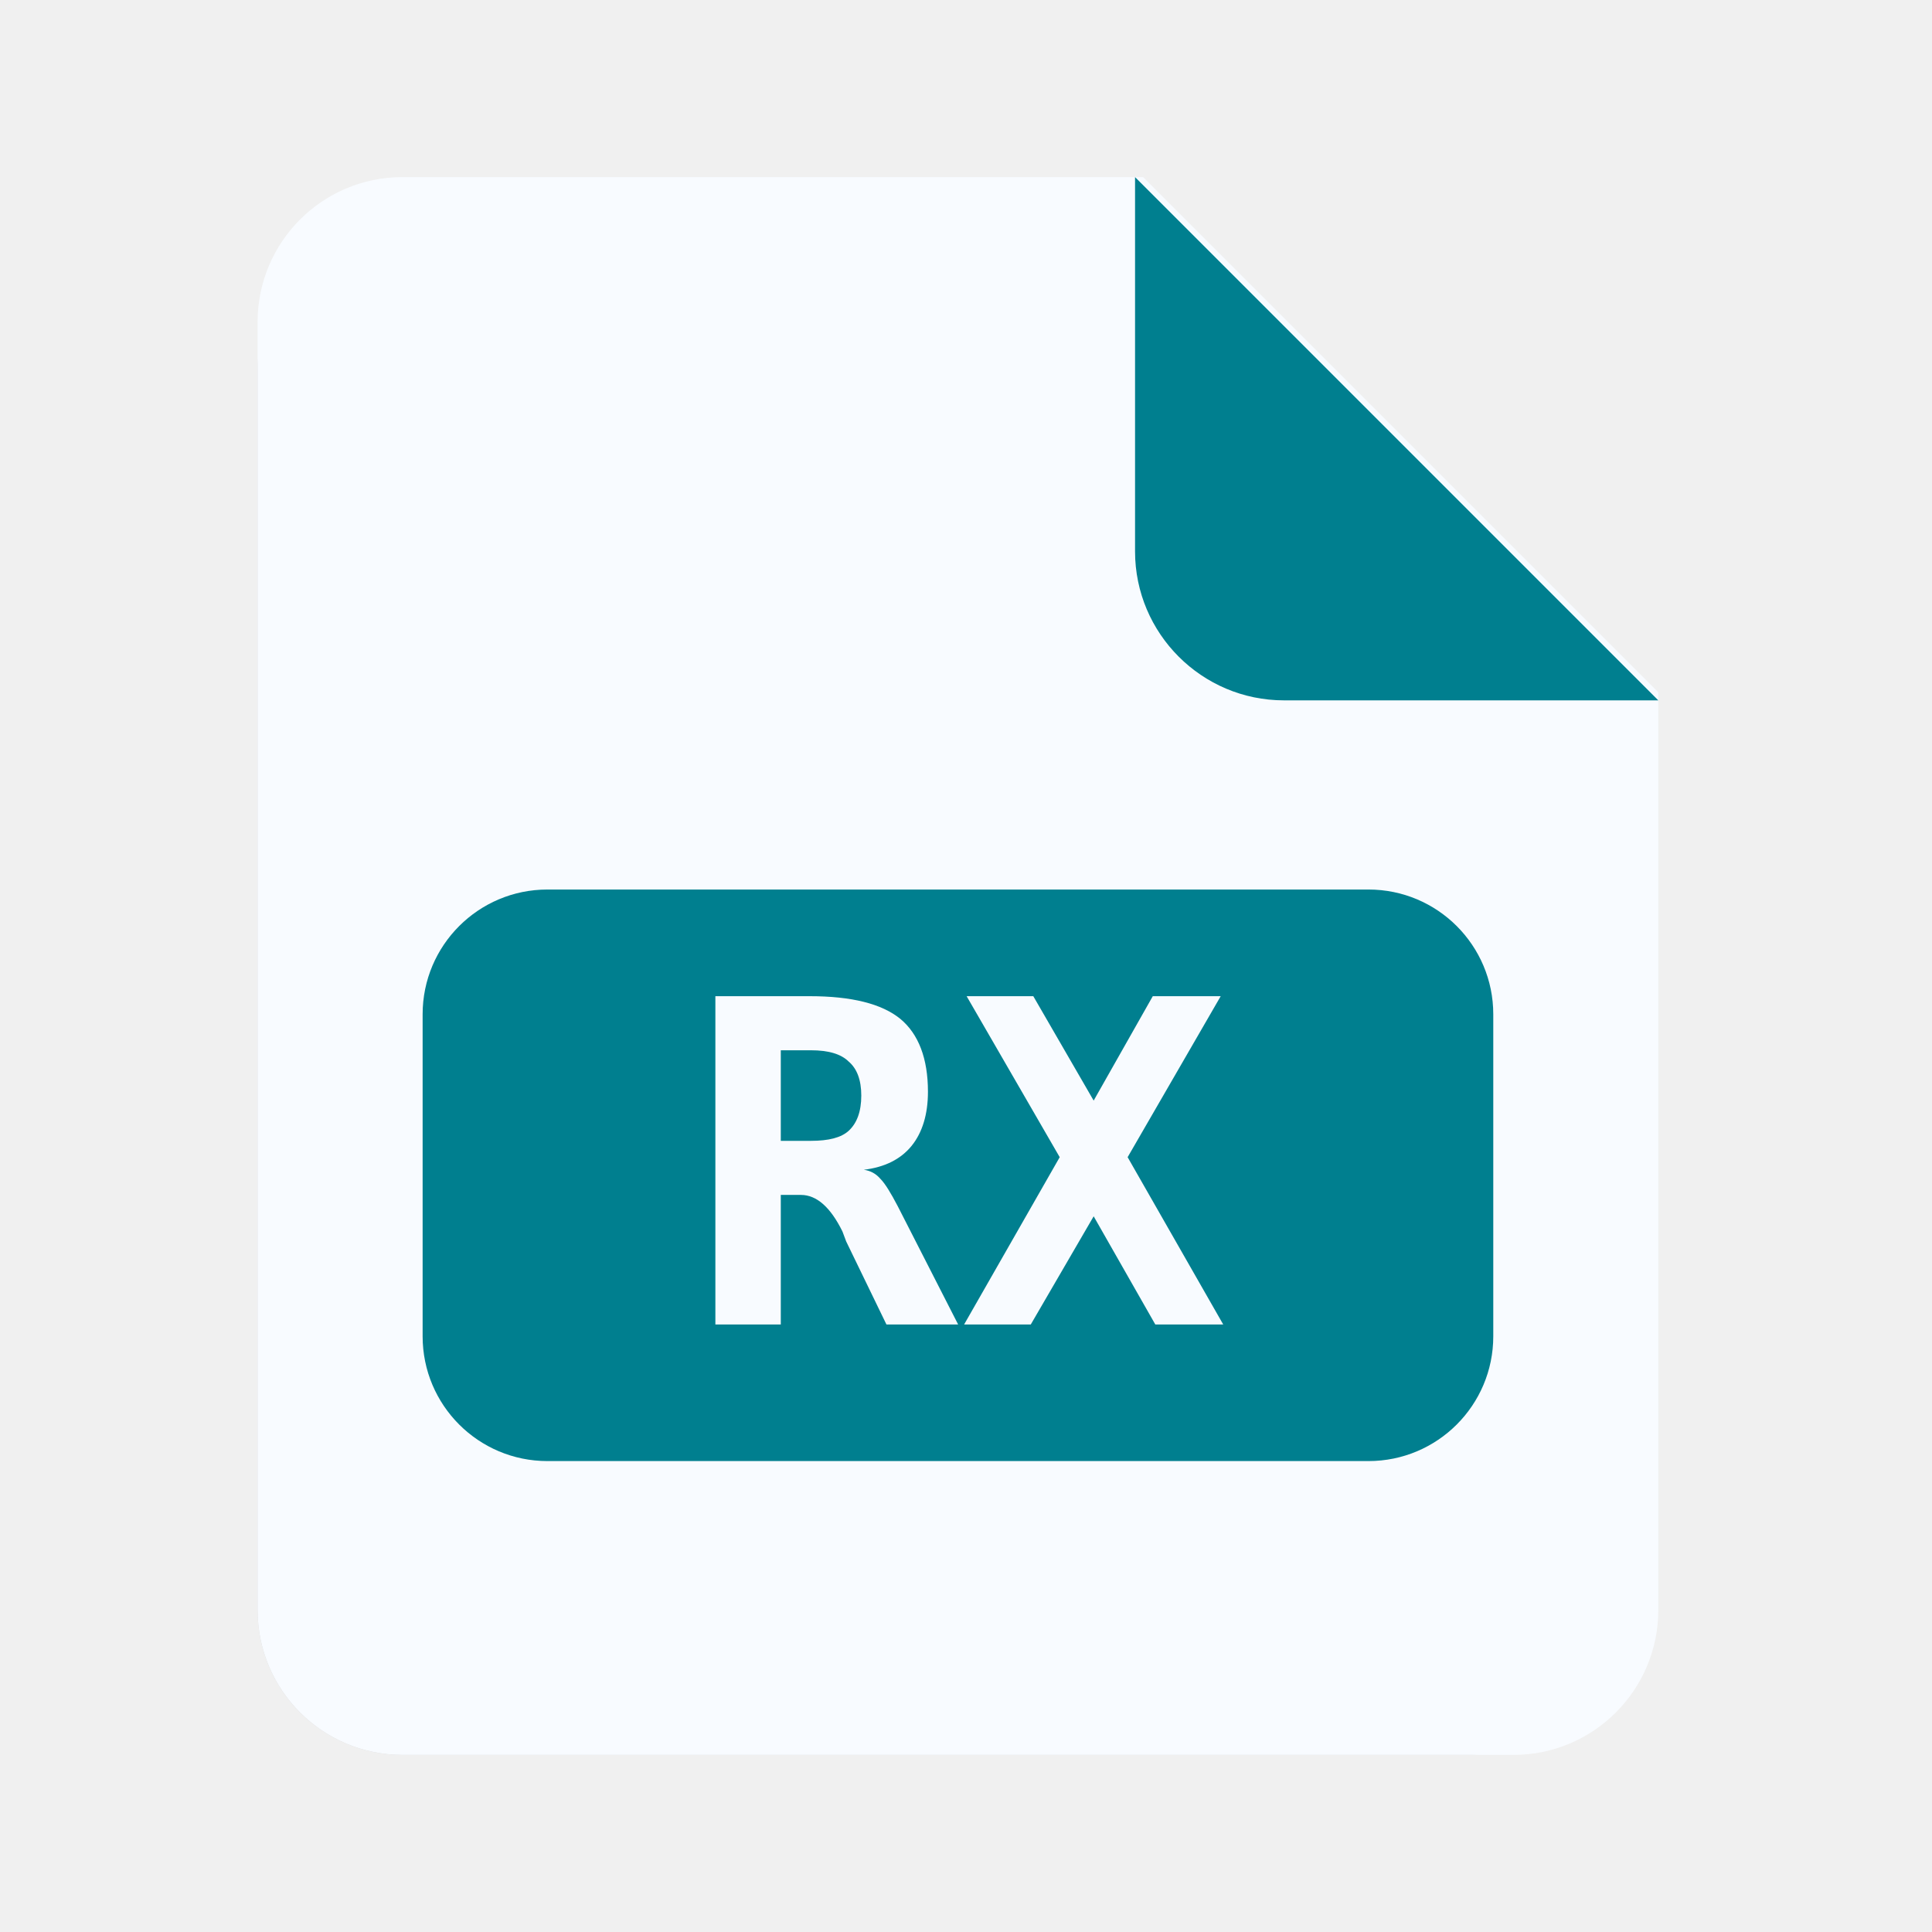
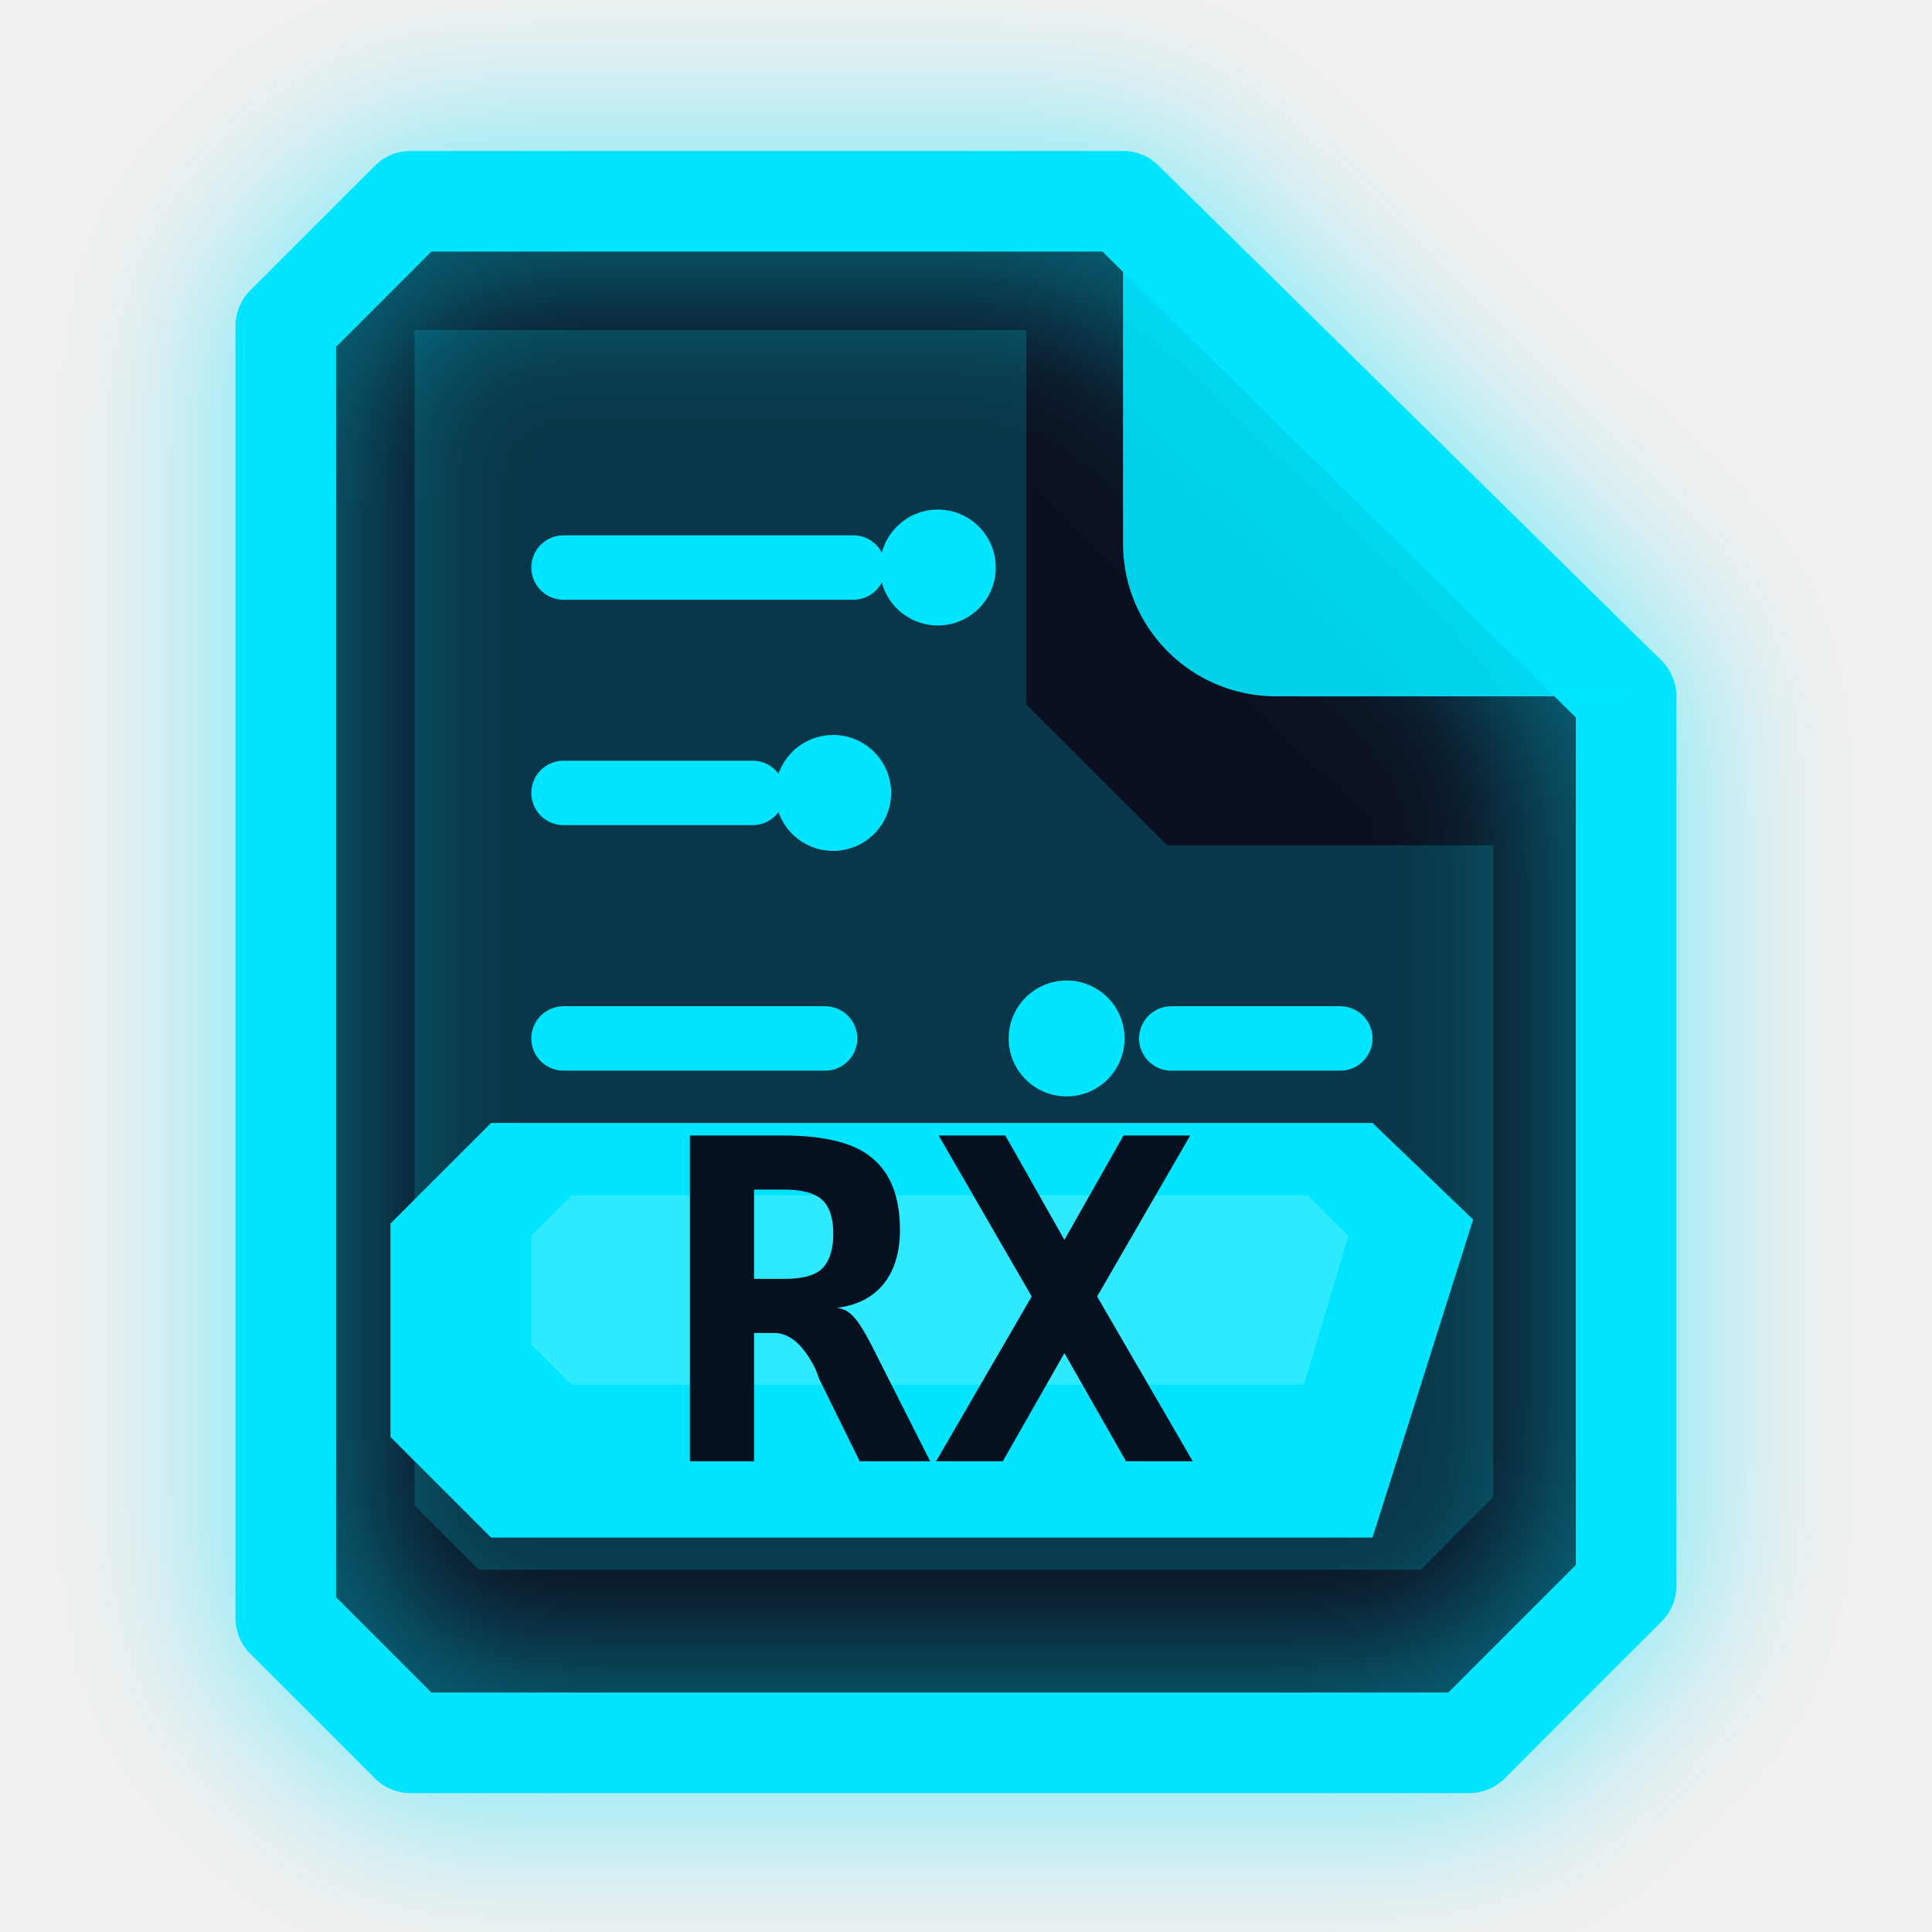
<svg xmlns="http://www.w3.org/2000/svg" width="24" height="24" viewBox="0 0 24 24">
-   <path fill="#0B1020" opacity=".14" d="M5 2.8h9.2L20 8.6V20a1.8 1.8 0 0 1-1.8 1.8H5A1.8 1.8 0 0 1 3.2 20V4.6A1.8 1.8 0 0 1 5 2.8Z" />
-   <path fill="#F8FBFF" d="M5 2.2h9.2L20.6 8.6V20A1.8 1.8 0 0 1 18.8 21.8H5A1.8 1.8 0 0 1 3.2 20V4A1.8 1.8 0 0 1 5 2.2Z" />
-   <path fill="#007F8F" d="M14.1 2.2v4.65c0 1.02.83 1.85 1.85 1.85h4.65L14.1 2.2Z" />
-   <rect x="5.25" y="11.05" width="13.3" height="7.1" rx="1.55" fill="#007F8F" />
-   <text x="11.9" y="16.45" text-anchor="middle" font-family="SF Mono, Menlo, monospace" font-size="5.6" font-weight="800" fill="#F8FBFF">RX</text>
+   <defs>
+     <filter id="glow" x="-40%" y="-40%" width="180%" height="180%">
+       <feDropShadow dx="0" dy="0" stdDeviation="1.05" flood-color="#00E5FF" flood-opacity=".72" />
+     </filter>
+   </defs>
+   <path fill="#0B1020" d="M5.1 2.5h8.85l6.25 6.15v11.05l-1.95 1.95H5.1L3.55 20.1V4.05L5.1 2.5Z" />
+   <path fill="#00E5FF" opacity=".18" d="M5.15 4.1h7.6v4.65l1.75 1.75h4.05v8.1l-.9.9H5.95l-.8-.8V4.1Z" />
+   <path fill="none" stroke="#00E5FF" stroke-linejoin="round" stroke-width="1.25" d="M5.1 2.5h8.85l6.25 6.15v11.05l-1.95 1.95H5.1L3.55 20.1V4.05L5.1 2.5Z" filter="url(#glow)" />
+   <path fill="#00E5FF" opacity=".9" d="M13.95 2.5v4.25c0 1.05.85 1.9 1.9 1.9h4.35L13.95 2.5Z" />
+   <path fill="none" stroke="#00E5FF" stroke-linecap="round" stroke-width=".8" d="M7 7.05h3.6m-3.6 2.8h2.35m5.2 3.05h2.1m-9.65 0h3.25m-3.25 5.15h2.2" />
+   <circle cx="11.65" cy="7.05" r=".72" fill="#00E5FF" />
+   <circle cx="10.35" cy="9.85" r=".72" fill="#00E5FF" />
+   <circle cx="13.25" cy="12.9" r=".72" fill="#00E5FF" />
+   <path fill="#00E5FF" d="M6.1 13.95h10.95l1.25 1.2-1.25 3.95H6.1l-1.25-1.25v-2.65l1.25-1.25Z" />
+   <path fill="#FFFFFF" opacity=".18" d="M7.1 14.85h9.15l.5.5-.55 1.85H7.1l-.5-.5v-1.35l.5-.5Z" />
+   <text x="11.55" y="18.15" text-anchor="middle" font-family="SF Mono, Menlo, monospace" font-size="5.55" font-weight="900" fill="#06111F">RX</text>
</svg>
